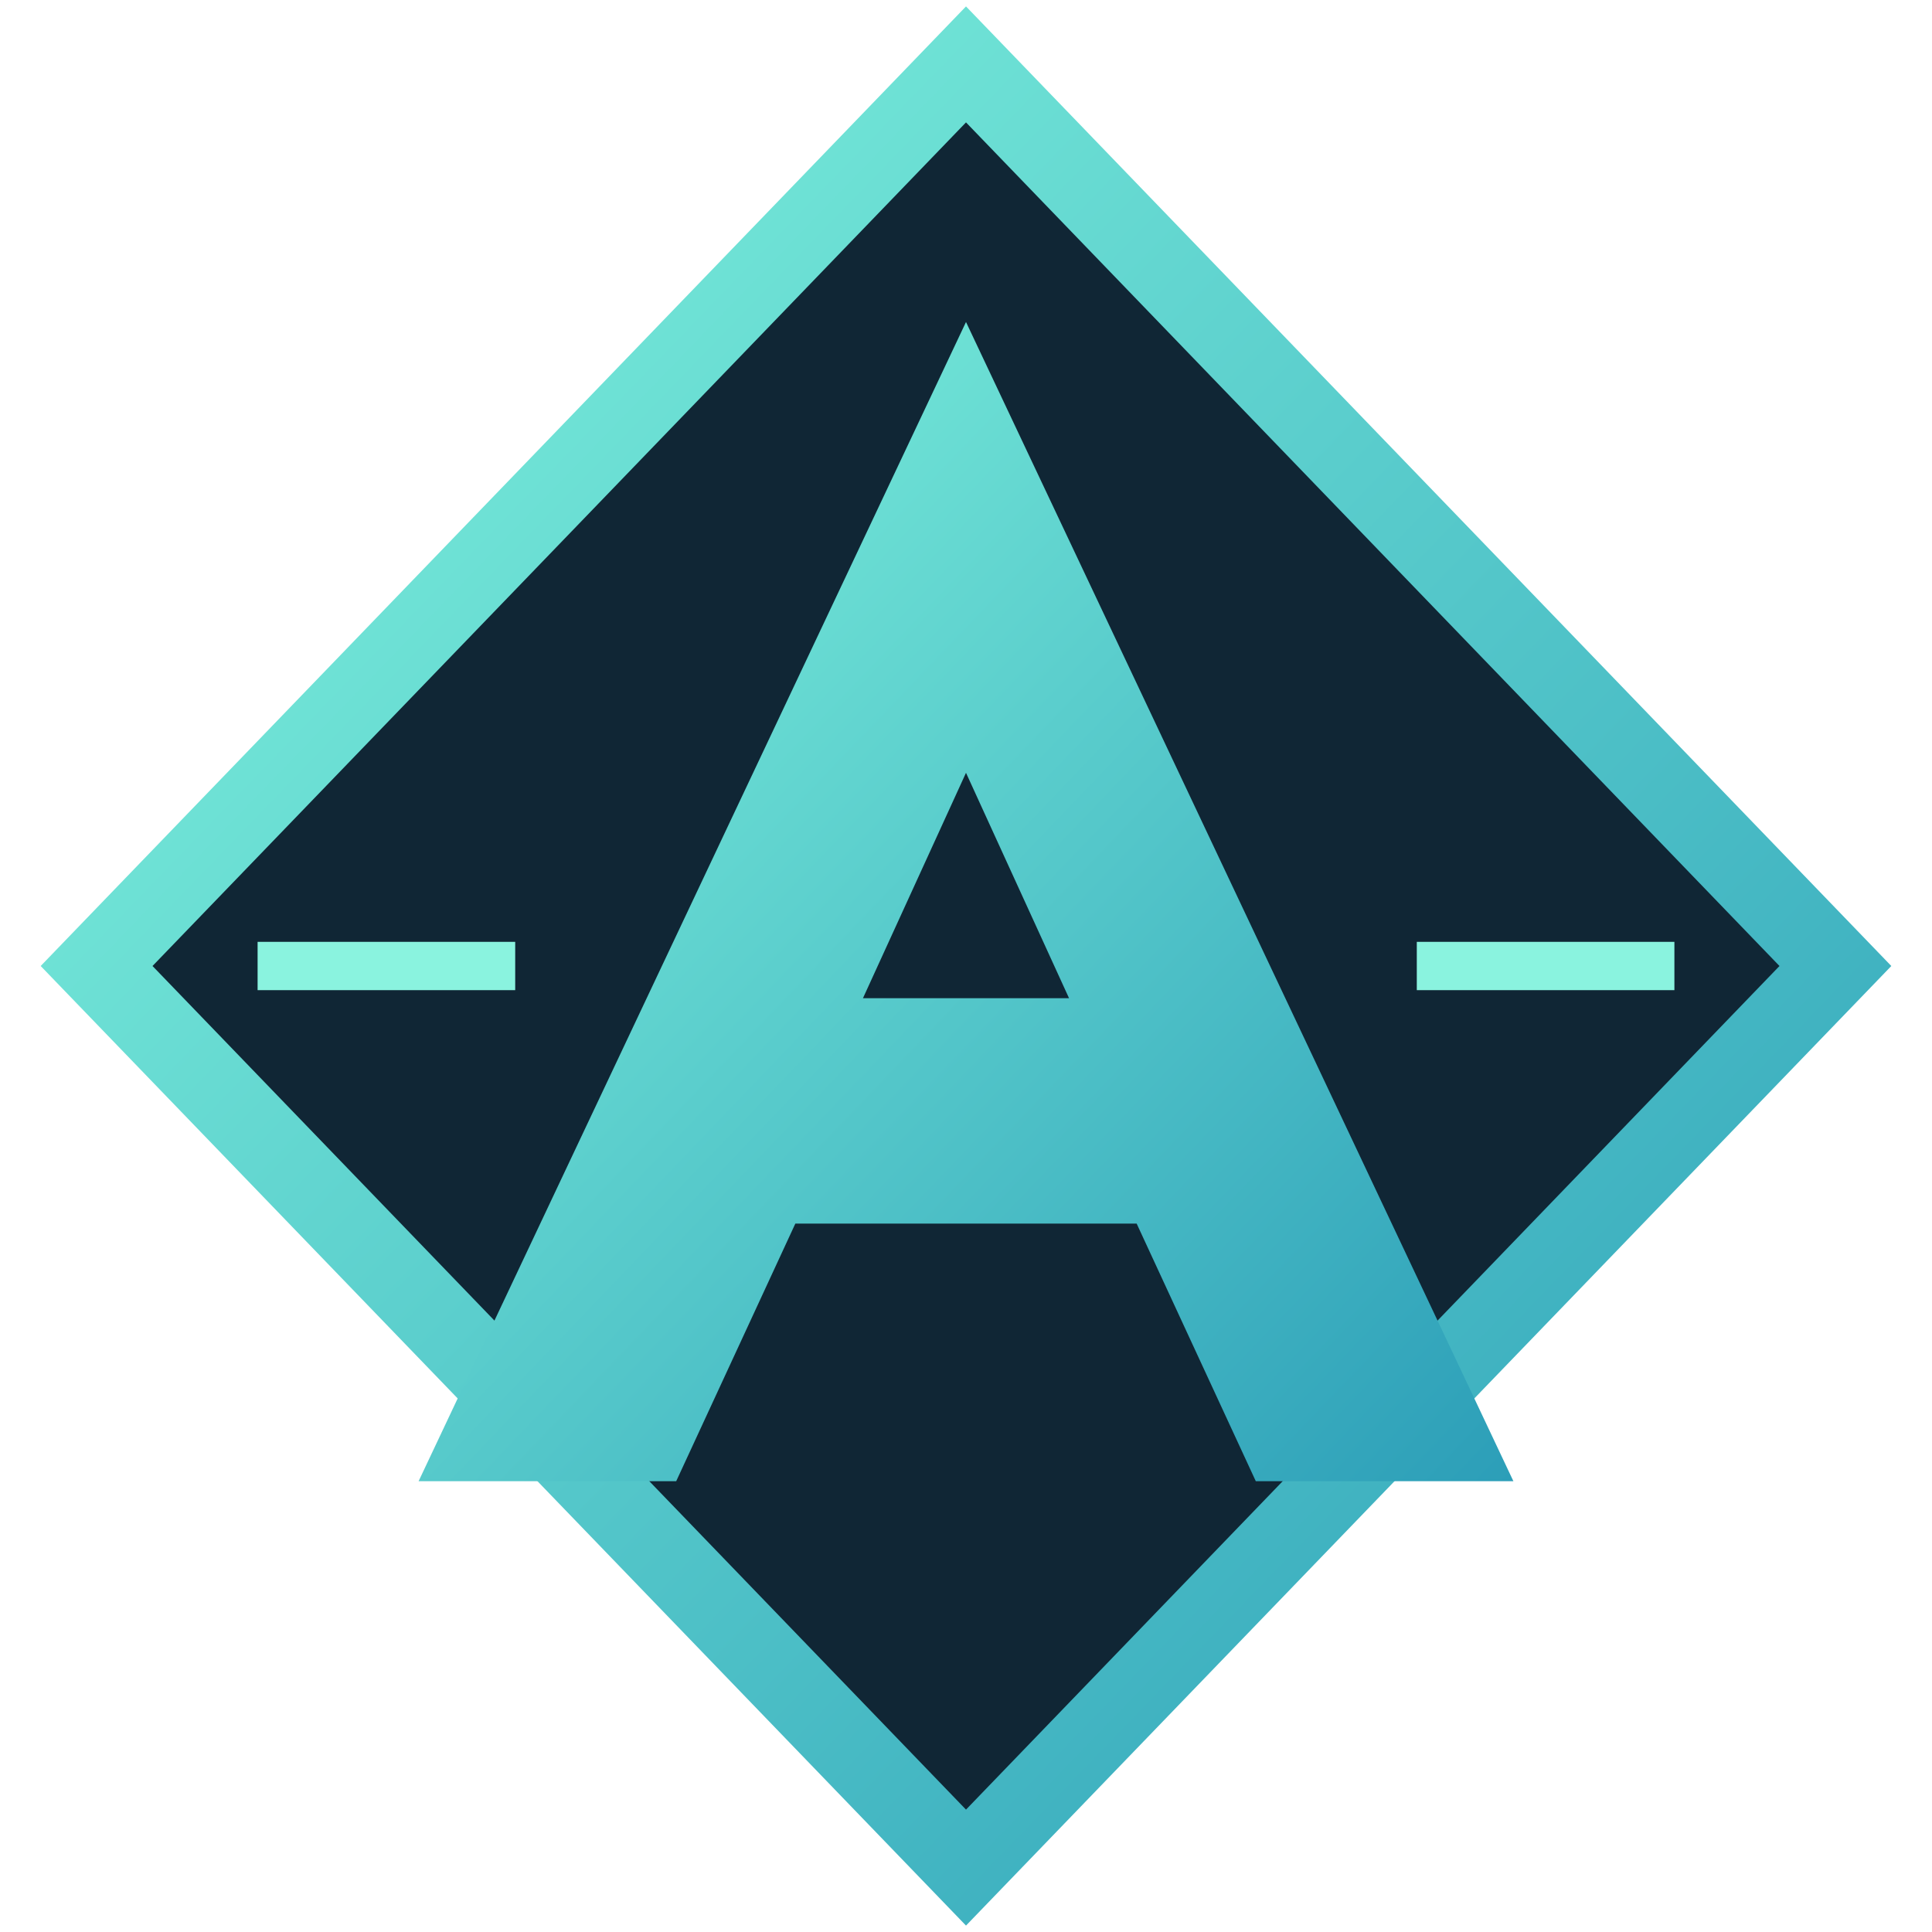
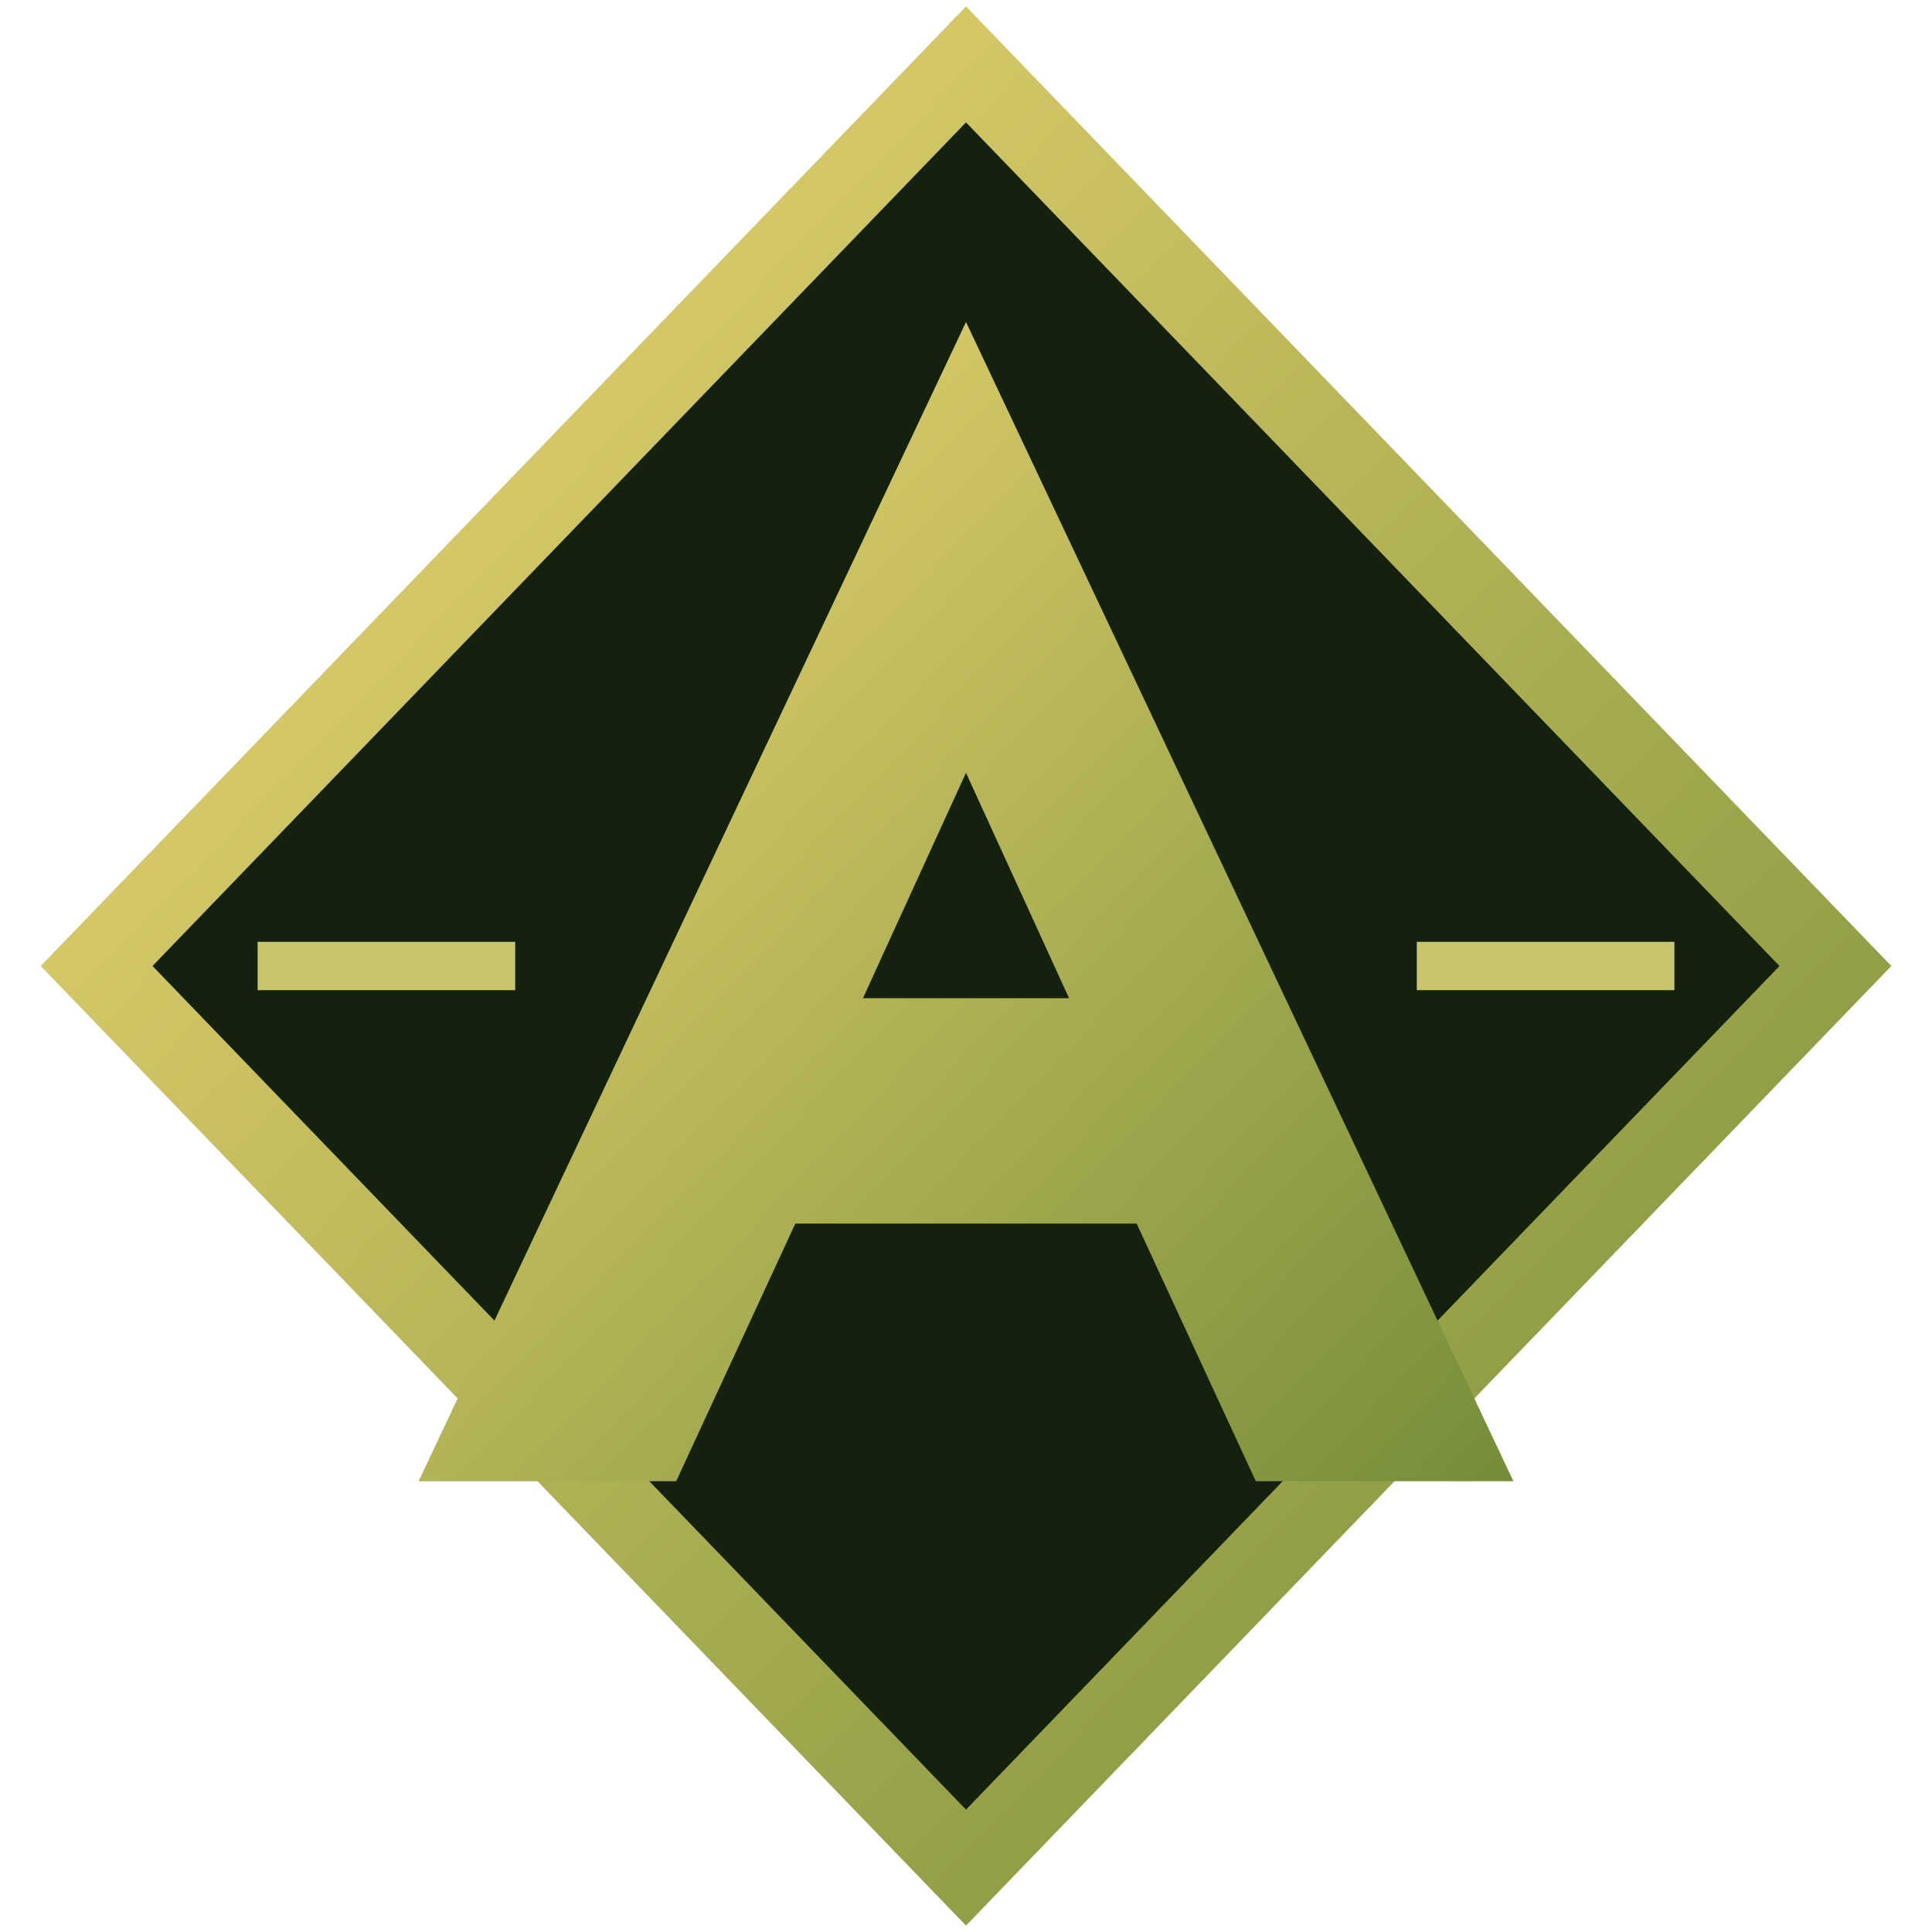
<svg xmlns="http://www.w3.org/2000/svg" viewBox="0 0 60 60">
  <defs>
    <linearGradient id="g" x1="0" y1="0" x2="1" y2="1">
-       <stop stop-color="#82f6de" />
-       <stop offset="1" stop-color="#2c9eb8" />
+       <stop stop-color="#f1d975" />
+       <stop offset="1" stop-color="#758d38" />
    </linearGradient>
  </defs>
-   <path d="M30 2 57 30 30 58 3 30Z" fill="#102635" stroke="url(#g)" stroke-width="2.5" />
+   <path d="M30 2 57 30 30 58 3 30Z" fill="#15210f" stroke="url(#g)" stroke-width="2.5" />
  <path d="m30 10 17 36h-8l-3.7-8H24.7L21 46h-8Zm0 14-3.2 7h6.4Z" fill="url(#g)" />
-   <path d="M8 30h8M44 30h8" stroke="#8af3df" stroke-width="1.5" />
+   <path d="M8 30h8M44 30h8" stroke="#c7c56d" stroke-width="1.5" />
</svg>
